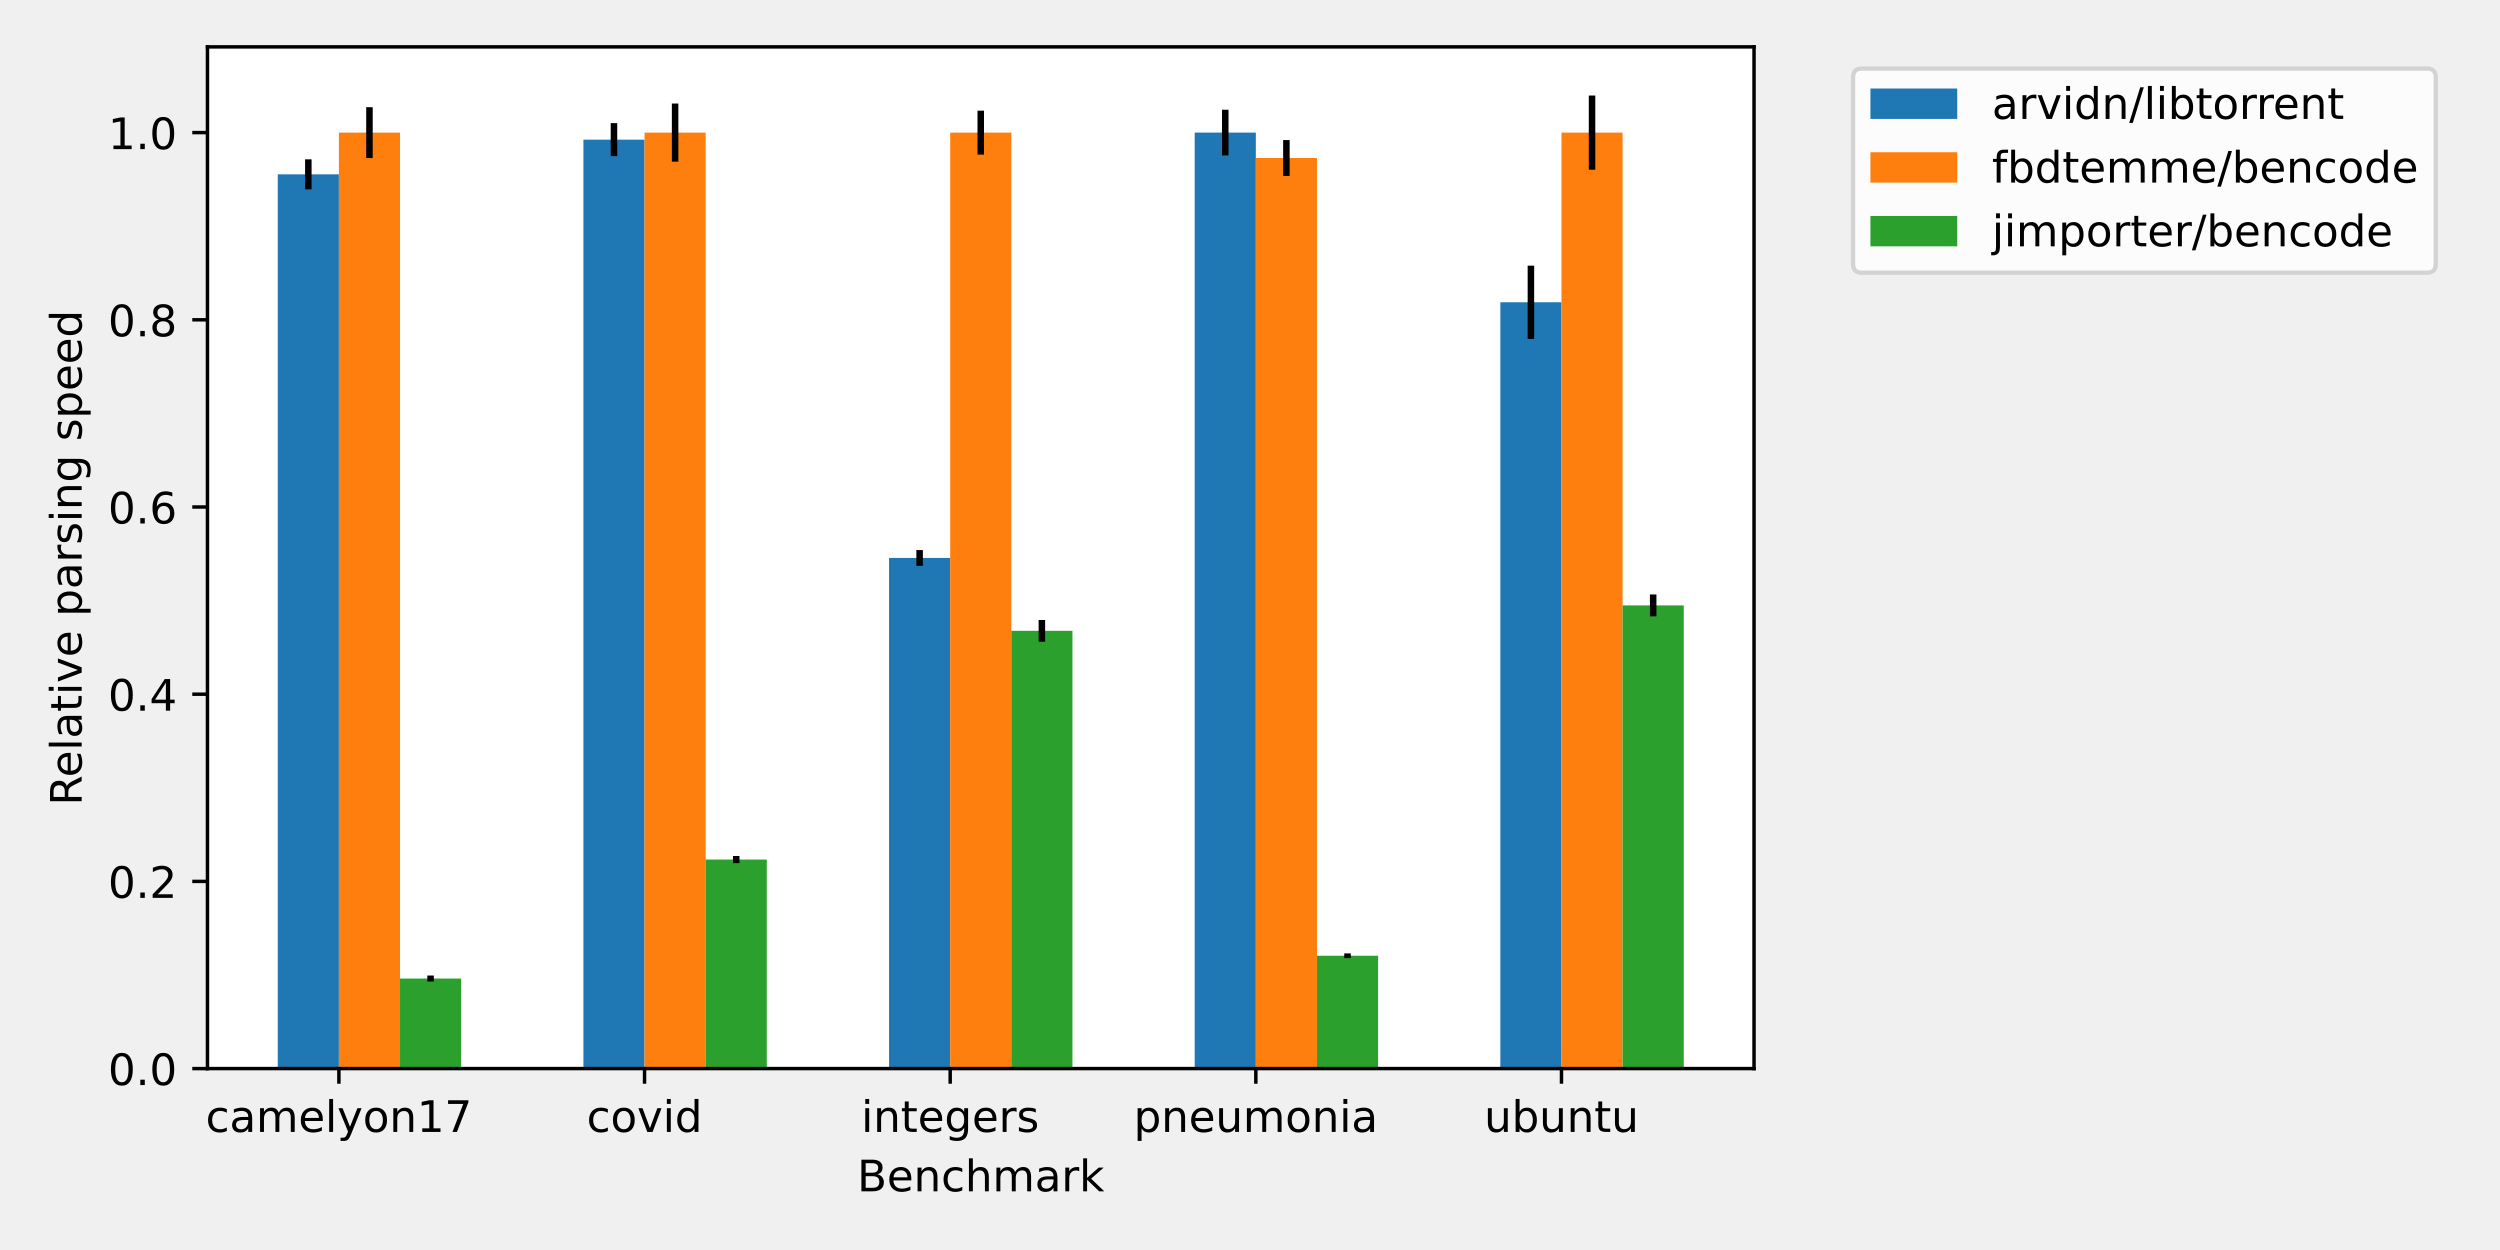
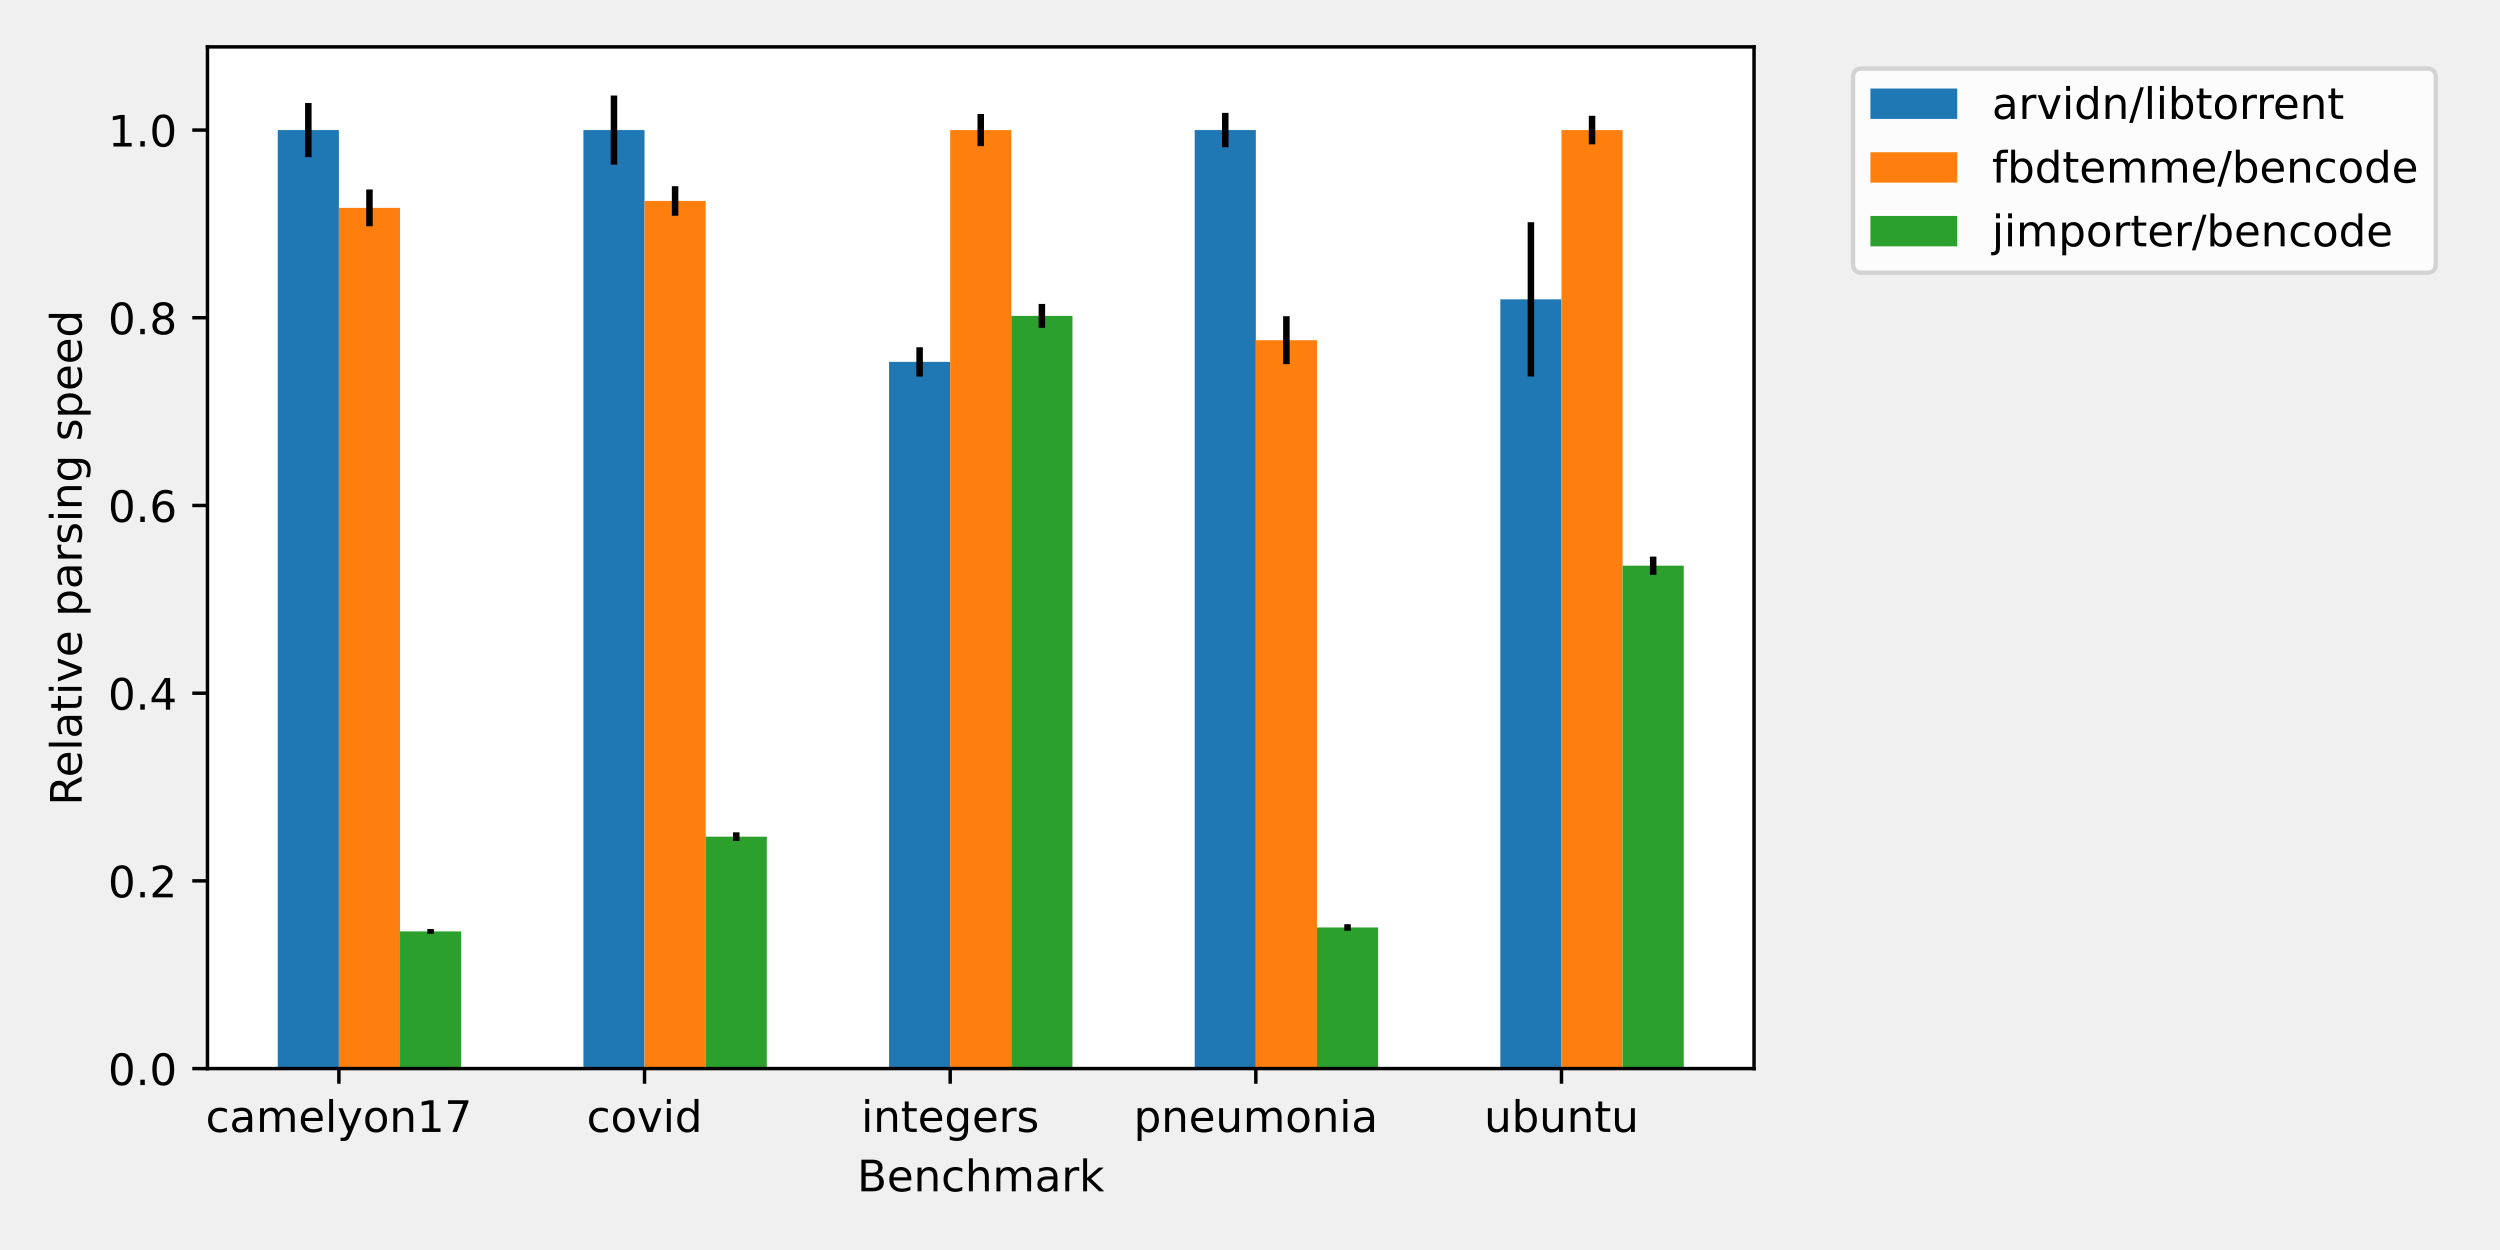
<svg xmlns="http://www.w3.org/2000/svg" xmlns:xlink="http://www.w3.org/1999/xlink" height="288pt" version="1.1" viewBox="0 0 576 288" width="576pt">
  <defs>
    <style type="text/css">*{stroke-linecap:butt;stroke-linejoin:round;}</style>
  </defs>
  <g id="figure_1">
    <g id="patch_1">
      <path d="M 0 288  L 576 288  L 576 0  L 0 0  z " style="fill:none;" />
    </g>
    <g id="axes_1">
      <g id="patch_2">
        <path d="M 47.8 246.2  L 404.13 246.2  L 404.13 10.8  L 47.8 10.8  z " style="fill:#ffffff;" />
      </g>
      <g id="patch_3">
-         <path clip-path="url(#p142d1b5be8)" d="M 63.997 246.2  L 78.081 246.2  L 78.081 40.163  L 63.997 40.163  z " style="fill:#1f77b4;" />
+         <path clip-path="url(#pe744424e94)" d="M 63.997 246.2  L 78.081 246.2  L 78.081 29.966  L 63.997 29.966  z " style="fill:#1f77b4;" />
      </g>
      <g id="patch_4">
-         <path clip-path="url(#p142d1b5be8)" d="M 134.418 246.2  L 148.502 246.2  L 148.502 32.172  L 134.418 32.172  z " style="fill:#1f77b4;" />
+         <path clip-path="url(#pe744424e94)" d="M 134.418 246.2  L 148.502 246.2  L 148.502 29.966  L 134.418 29.966  z " style="fill:#1f77b4;" />
      </g>
      <g id="patch_5">
-         <path clip-path="url(#p142d1b5be8)" d="M 204.839 246.2  L 218.923 246.2  L 218.923 128.552  L 204.839 128.552  z " style="fill:#1f77b4;" />
+         <path clip-path="url(#pe744424e94)" d="M 204.839 246.2  L 218.923 246.2  L 218.923 83.381  L 204.839 83.381  z " style="fill:#1f77b4;" />
      </g>
      <g id="patch_6">
-         <path clip-path="url(#p142d1b5be8)" d="M 275.26 246.2  L 289.344 246.2  L 289.344 30.557  L 275.26 30.557  z " style="fill:#1f77b4;" />
+         <path clip-path="url(#pe744424e94)" d="M 275.26 246.2  L 289.344 246.2  L 289.344 29.966  L 275.26 29.966  z " style="fill:#1f77b4;" />
      </g>
      <g id="patch_7">
-         <path clip-path="url(#p142d1b5be8)" d="M 345.681 246.2  L 359.765 246.2  L 359.765 69.648  L 345.681 69.648  z " style="fill:#1f77b4;" />
+         <path clip-path="url(#pe744424e94)" d="M 345.681 246.2  L 359.765 246.2  L 359.765 68.963  L 345.681 68.963  z " style="fill:#1f77b4;" />
      </g>
      <g id="patch_8">
-         <path clip-path="url(#p142d1b5be8)" d="M 78.081 246.2  L 92.165 246.2  L 92.165 30.557  L 78.081 30.557  z " style="fill:#ff7f0e;" />
+         <path clip-path="url(#pe744424e94)" d="M 78.081 246.2  L 92.165 246.2  L 92.165 47.893  L 78.081 47.893  z " style="fill:#ff7f0e;" />
      </g>
      <g id="patch_9">
-         <path clip-path="url(#p142d1b5be8)" d="M 148.502 246.2  L 162.586 246.2  L 162.586 30.557  L 148.502 30.557  z " style="fill:#ff7f0e;" />
+         <path clip-path="url(#pe744424e94)" d="M 148.502 246.2  L 162.586 246.2  L 162.586 46.299  L 148.502 46.299  z " style="fill:#ff7f0e;" />
      </g>
      <g id="patch_10">
-         <path clip-path="url(#p142d1b5be8)" d="M 218.923 246.2  L 233.007 246.2  L 233.007 30.557  L 218.923 30.557  z " style="fill:#ff7f0e;" />
+         <path clip-path="url(#pe744424e94)" d="M 218.923 246.2  L 233.007 246.2  L 233.007 29.966  L 218.923 29.966  z " style="fill:#ff7f0e;" />
      </g>
      <g id="patch_11">
-         <path clip-path="url(#p142d1b5be8)" d="M 289.344 246.2  L 303.428 246.2  L 303.428 36.403  L 289.344 36.403  z " style="fill:#ff7f0e;" />
+         <path clip-path="url(#pe744424e94)" d="M 289.344 246.2  L 303.428 246.2  L 303.428 78.377  L 289.344 78.377  z " style="fill:#ff7f0e;" />
      </g>
      <g id="patch_12">
-         <path clip-path="url(#p142d1b5be8)" d="M 359.765 246.2  L 373.849 246.2  L 373.849 30.557  L 359.765 30.557  z " style="fill:#ff7f0e;" />
+         <path clip-path="url(#pe744424e94)" d="M 359.765 246.2  L 373.849 246.2  L 373.849 29.966  L 359.765 29.966  z " style="fill:#ff7f0e;" />
      </g>
      <g id="patch_13">
-         <path clip-path="url(#p142d1b5be8)" d="M 92.165 246.2  L 106.249 246.2  L 106.249 225.45  L 92.165 225.45  z " style="fill:#2ca02c;" />
+         <path clip-path="url(#pe744424e94)" d="M 92.165 246.2  L 106.249 246.2  L 106.249 214.597  L 92.165 214.597  z " style="fill:#2ca02c;" />
      </g>
      <g id="patch_14">
-         <path clip-path="url(#p142d1b5be8)" d="M 162.586 246.2  L 176.67 246.2  L 176.67 198.04  L 162.586 198.04  z " style="fill:#2ca02c;" />
+         <path clip-path="url(#pe744424e94)" d="M 162.586 246.2  L 176.67 246.2  L 176.67 192.763  L 162.586 192.763  z " style="fill:#2ca02c;" />
      </g>
      <g id="patch_15">
-         <path clip-path="url(#p142d1b5be8)" d="M 233.007 246.2  L 247.091 246.2  L 247.091 145.344  L 233.007 145.344  z " style="fill:#2ca02c;" />
+         <path clip-path="url(#pe744424e94)" d="M 233.007 246.2  L 247.091 246.2  L 247.091 72.773  L 233.007 72.773  z " style="fill:#2ca02c;" />
      </g>
      <g id="patch_16">
-         <path clip-path="url(#p142d1b5be8)" d="M 303.428 246.2  L 317.512 246.2  L 317.512 220.207  L 303.428 220.207  z " style="fill:#2ca02c;" />
+         <path clip-path="url(#pe744424e94)" d="M 303.428 246.2  L 317.512 246.2  L 317.512 213.693  L 303.428 213.693  z " style="fill:#2ca02c;" />
      </g>
      <g id="patch_17">
-         <path clip-path="url(#p142d1b5be8)" d="M 373.849 246.2  L 387.933 246.2  L 387.933 139.49  L 373.849 139.49  z " style="fill:#2ca02c;" />
+         <path clip-path="url(#pe744424e94)" d="M 373.849 246.2  L 387.933 246.2  L 387.933 130.336  L 373.849 130.336  z " style="fill:#2ca02c;" />
      </g>
      <g id="matplotlib.axis_1">
        <g id="xtick_1">
          <g id="line2d_1">
            <defs>
-               <path d="M 0 0  L 0 3.5  " id="mb23572df5b" style="stroke:#000000;stroke-width:0.8;" />
-             </defs>
-             <g>
-               <use style="stroke:#000000;stroke-width:0.8;" x="78.081" xlink:href="#mb23572df5b" y="246.2" />
+               <path d="M 0 0  L 0 3.5  " id="m751bf8e33b" style="stroke:#000000;stroke-width:0.8;" />
+             </defs>
+             <g>
+               <use style="stroke:#000000;stroke-width:0.8;" x="78.081" xlink:href="#m751bf8e33b" y="246.2" />
            </g>
          </g>
          <g id="text_1">
            <g transform="translate(47.38179 260.7984)scale(0.1 -0.1)">
              <defs>
                <path d="M 48.781 52.594  L 48.781 44.188  Q 44.969 46.297 41.141 47.344  Q 37.312 48.391 33.406 48.391  Q 24.656 48.391 19.812 42.844  Q 14.984 37.312 14.984 27.297  Q 14.984 17.281 19.812 11.734  Q 24.656 6.203 33.406 6.203  Q 37.312 6.203 41.141 7.25  Q 44.969 8.297 48.781 10.406  L 48.781 2.094  Q 45.016 0.344 40.984 -0.531  Q 36.969 -1.422 32.422 -1.422  Q 20.062 -1.422 12.781 6.344  Q 5.516 14.109 5.516 27.297  Q 5.516 40.672 12.859 48.328  Q 20.219 56 33.016 56  Q 37.156 56 41.109 55.141  Q 45.062 54.297 48.781 52.594  z " id="DejaVuSans-99" />
                <path d="M 34.281 27.484  Q 23.391 27.484 19.188 25  Q 14.984 22.516 14.984 16.5  Q 14.984 11.719 18.141 8.906  Q 21.297 6.109 26.703 6.109  Q 34.188 6.109 38.703 11.406  Q 43.219 16.703 43.219 25.484  L 43.219 27.484  z M 52.203 31.203  L 52.203 0  L 43.219 0  L 43.219 8.297  Q 40.141 3.328 35.547 0.953  Q 30.953 -1.422 24.312 -1.422  Q 15.922 -1.422 10.953 3.297  Q 6 8.016 6 15.922  Q 6 25.141 12.172 29.828  Q 18.359 34.516 30.609 34.516  L 43.219 34.516  L 43.219 35.406  Q 43.219 41.609 39.141 45  Q 35.062 48.391 27.688 48.391  Q 23 48.391 18.547 47.266  Q 14.109 46.141 10.016 43.891  L 10.016 52.203  Q 14.938 54.109 19.578 55.047  Q 24.219 56 28.609 56  Q 40.484 56 46.344 49.844  Q 52.203 43.703 52.203 31.203  z " id="DejaVuSans-97" />
                <path d="M 52 44.188  Q 55.375 50.25 60.062 53.125  Q 64.75 56 71.094 56  Q 79.641 56 84.281 50.016  Q 88.922 44.047 88.922 33.016  L 88.922 0  L 79.891 0  L 79.891 32.719  Q 79.891 40.578 77.094 44.375  Q 74.312 48.188 68.609 48.188  Q 61.625 48.188 57.562 43.547  Q 53.516 38.922 53.516 30.906  L 53.516 0  L 44.484 0  L 44.484 32.719  Q 44.484 40.625 41.703 44.406  Q 38.922 48.188 33.109 48.188  Q 26.219 48.188 22.156 43.531  Q 18.109 38.875 18.109 30.906  L 18.109 0  L 9.078 0  L 9.078 54.688  L 18.109 54.688  L 18.109 46.188  Q 21.188 51.219 25.484 53.609  Q 29.781 56 35.688 56  Q 41.656 56 45.828 52.969  Q 50 49.953 52 44.188  z " id="DejaVuSans-109" />
                <path d="M 56.203 29.594  L 56.203 25.203  L 14.891 25.203  Q 15.484 15.922 20.484 11.062  Q 25.484 6.203 34.422 6.203  Q 39.594 6.203 44.453 7.469  Q 49.312 8.734 54.109 11.281  L 54.109 2.781  Q 49.266 0.734 44.188 -0.344  Q 39.109 -1.422 33.891 -1.422  Q 20.797 -1.422 13.156 6.188  Q 5.516 13.812 5.516 26.812  Q 5.516 40.234 12.766 48.109  Q 20.016 56 32.328 56  Q 43.359 56 49.781 48.891  Q 56.203 41.797 56.203 29.594  z M 47.219 32.234  Q 47.125 39.594 43.094 43.984  Q 39.062 48.391 32.422 48.391  Q 24.906 48.391 20.391 44.141  Q 15.875 39.891 15.188 32.172  z " id="DejaVuSans-101" />
                <path d="M 9.422 75.984  L 18.406 75.984  L 18.406 0  L 9.422 0  z " id="DejaVuSans-108" />
                <path d="M 32.172 -5.078  Q 28.375 -14.844 24.75 -17.812  Q 21.141 -20.797 15.094 -20.797  L 7.906 -20.797  L 7.906 -13.281  L 13.188 -13.281  Q 16.891 -13.281 18.938 -11.516  Q 21 -9.766 23.484 -3.219  L 25.094 0.875  L 2.984 54.688  L 12.5 54.688  L 29.594 11.922  L 46.688 54.688  L 56.203 54.688  z " id="DejaVuSans-121" />
                <path d="M 30.609 48.391  Q 23.391 48.391 19.188 42.75  Q 14.984 37.109 14.984 27.297  Q 14.984 17.484 19.156 11.844  Q 23.344 6.203 30.609 6.203  Q 37.797 6.203 41.984 11.859  Q 46.188 17.531 46.188 27.297  Q 46.188 37.016 41.984 42.703  Q 37.797 48.391 30.609 48.391  z M 30.609 56  Q 42.328 56 49.016 48.375  Q 55.719 40.766 55.719 27.297  Q 55.719 13.875 49.016 6.219  Q 42.328 -1.422 30.609 -1.422  Q 18.844 -1.422 12.172 6.219  Q 5.516 13.875 5.516 27.297  Q 5.516 40.766 12.172 48.375  Q 18.844 56 30.609 56  z " id="DejaVuSans-111" />
                <path d="M 54.891 33.016  L 54.891 0  L 45.906 0  L 45.906 32.719  Q 45.906 40.484 42.875 44.328  Q 39.844 48.188 33.797 48.188  Q 26.516 48.188 22.312 43.547  Q 18.109 38.922 18.109 30.906  L 18.109 0  L 9.078 0  L 9.078 54.688  L 18.109 54.688  L 18.109 46.188  Q 21.344 51.125 25.703 53.562  Q 30.078 56 35.797 56  Q 45.219 56 50.047 50.172  Q 54.891 44.344 54.891 33.016  z " id="DejaVuSans-110" />
                <path d="M 12.406 8.297  L 28.516 8.297  L 28.516 63.922  L 10.984 60.406  L 10.984 69.391  L 28.422 72.906  L 38.281 72.906  L 38.281 8.297  L 54.391 8.297  L 54.391 0  L 12.406 0  z " id="DejaVuSans-49" />
                <path d="M 8.203 72.906  L 55.078 72.906  L 55.078 68.703  L 28.609 0  L 18.312 0  L 43.219 64.594  L 8.203 64.594  z " id="DejaVuSans-55" />
              </defs>
              <use xlink:href="#DejaVuSans-99" />
              <use x="54.98" xlink:href="#DejaVuSans-97" />
              <use x="116.26" xlink:href="#DejaVuSans-109" />
              <use x="213.672" xlink:href="#DejaVuSans-101" />
              <use x="275.195" xlink:href="#DejaVuSans-108" />
              <use x="302.979" xlink:href="#DejaVuSans-121" />
              <use x="362.158" xlink:href="#DejaVuSans-111" />
              <use x="423.34" xlink:href="#DejaVuSans-110" />
              <use x="486.719" xlink:href="#DejaVuSans-49" />
              <use x="550.342" xlink:href="#DejaVuSans-55" />
            </g>
          </g>
        </g>
        <g id="xtick_2">
          <g id="line2d_2">
            <g>
-               <use style="stroke:#000000;stroke-width:0.8;" x="148.502" xlink:href="#mb23572df5b" y="246.2" />
+               <use style="stroke:#000000;stroke-width:0.8;" x="148.502" xlink:href="#m751bf8e33b" y="246.2" />
            </g>
          </g>
          <g id="text_2">
            <g transform="translate(135.1707 260.7984)scale(0.1 -0.1)">
              <defs>
                <path d="M 2.984 54.688  L 12.5 54.688  L 29.594 8.797  L 46.688 54.688  L 56.203 54.688  L 35.688 0  L 23.484 0  z " id="DejaVuSans-118" />
                <path d="M 9.422 54.688  L 18.406 54.688  L 18.406 0  L 9.422 0  z M 9.422 75.984  L 18.406 75.984  L 18.406 64.594  L 9.422 64.594  z " id="DejaVuSans-105" />
                <path d="M 45.406 46.391  L 45.406 75.984  L 54.391 75.984  L 54.391 0  L 45.406 0  L 45.406 8.203  Q 42.578 3.328 38.25 0.953  Q 33.938 -1.422 27.875 -1.422  Q 17.969 -1.422 11.734 6.484  Q 5.516 14.406 5.516 27.297  Q 5.516 40.188 11.734 48.094  Q 17.969 56 27.875 56  Q 33.938 56 38.25 53.625  Q 42.578 51.266 45.406 46.391  z M 14.797 27.297  Q 14.797 17.391 18.875 11.75  Q 22.953 6.109 30.078 6.109  Q 37.203 6.109 41.297 11.75  Q 45.406 17.391 45.406 27.297  Q 45.406 37.203 41.297 42.844  Q 37.203 48.484 30.078 48.484  Q 22.953 48.484 18.875 42.844  Q 14.797 37.203 14.797 27.297  z " id="DejaVuSans-100" />
              </defs>
              <use xlink:href="#DejaVuSans-99" />
              <use x="54.98" xlink:href="#DejaVuSans-111" />
              <use x="116.162" xlink:href="#DejaVuSans-118" />
              <use x="175.342" xlink:href="#DejaVuSans-105" />
              <use x="203.125" xlink:href="#DejaVuSans-100" />
            </g>
          </g>
        </g>
        <g id="xtick_3">
          <g id="line2d_3">
            <g>
-               <use style="stroke:#000000;stroke-width:0.8;" x="218.923" xlink:href="#mb23572df5b" y="246.2" />
+               <use style="stroke:#000000;stroke-width:0.8;" x="218.923" xlink:href="#m751bf8e33b" y="246.2" />
            </g>
          </g>
          <g id="text_3">
            <g transform="translate(198.4174 260.7984)scale(0.1 -0.1)">
              <defs>
                <path d="M 18.312 70.219  L 18.312 54.688  L 36.812 54.688  L 36.812 47.703  L 18.312 47.703  L 18.312 18.016  Q 18.312 11.328 20.141 9.422  Q 21.969 7.516 27.594 7.516  L 36.812 7.516  L 36.812 0  L 27.594 0  Q 17.188 0 13.234 3.875  Q 9.281 7.766 9.281 18.016  L 9.281 47.703  L 2.688 47.703  L 2.688 54.688  L 9.281 54.688  L 9.281 70.219  z " id="DejaVuSans-116" />
                <path d="M 45.406 27.984  Q 45.406 37.75 41.375 43.109  Q 37.359 48.484 30.078 48.484  Q 22.859 48.484 18.828 43.109  Q 14.797 37.75 14.797 27.984  Q 14.797 18.266 18.828 12.891  Q 22.859 7.516 30.078 7.516  Q 37.359 7.516 41.375 12.891  Q 45.406 18.266 45.406 27.984  z M 54.391 6.781  Q 54.391 -7.172 48.188 -13.984  Q 42 -20.797 29.203 -20.797  Q 24.469 -20.797 20.266 -20.094  Q 16.062 -19.391 12.109 -17.922  L 12.109 -9.188  Q 16.062 -11.328 19.922 -12.344  Q 23.781 -13.375 27.781 -13.375  Q 36.625 -13.375 41.016 -8.766  Q 45.406 -4.156 45.406 5.172  L 45.406 9.625  Q 42.625 4.781 38.281 2.391  Q 33.938 0 27.875 0  Q 17.828 0 11.672 7.656  Q 5.516 15.328 5.516 27.984  Q 5.516 40.672 11.672 48.328  Q 17.828 56 27.875 56  Q 33.938 56 38.281 53.609  Q 42.625 51.219 45.406 46.391  L 45.406 54.688  L 54.391 54.688  z " id="DejaVuSans-103" />
                <path d="M 41.109 46.297  Q 39.594 47.172 37.812 47.578  Q 36.031 48 33.891 48  Q 26.266 48 22.188 43.047  Q 18.109 38.094 18.109 28.812  L 18.109 0  L 9.078 0  L 9.078 54.688  L 18.109 54.688  L 18.109 46.188  Q 20.953 51.172 25.484 53.578  Q 30.031 56 36.531 56  Q 37.453 56 38.578 55.875  Q 39.703 55.766 41.062 55.516  z " id="DejaVuSans-114" />
                <path d="M 44.281 53.078  L 44.281 44.578  Q 40.484 46.531 36.375 47.5  Q 32.281 48.484 27.875 48.484  Q 21.188 48.484 17.844 46.438  Q 14.5 44.391 14.5 40.281  Q 14.5 37.156 16.891 35.375  Q 19.281 33.594 26.516 31.984  L 29.594 31.297  Q 39.156 29.25 43.188 25.516  Q 47.219 21.781 47.219 15.094  Q 47.219 7.469 41.188 3.016  Q 35.156 -1.422 24.609 -1.422  Q 20.219 -1.422 15.453 -0.562  Q 10.688 0.297 5.422 2  L 5.422 11.281  Q 10.406 8.688 15.234 7.391  Q 20.062 6.109 24.812 6.109  Q 31.156 6.109 34.562 8.281  Q 37.984 10.453 37.984 14.406  Q 37.984 18.062 35.516 20.016  Q 33.062 21.969 24.703 23.781  L 21.578 24.516  Q 13.234 26.266 9.516 29.906  Q 5.812 33.547 5.812 39.891  Q 5.812 47.609 11.281 51.797  Q 16.75 56 26.812 56  Q 31.781 56 36.172 55.266  Q 40.578 54.547 44.281 53.078  z " id="DejaVuSans-115" />
              </defs>
              <use xlink:href="#DejaVuSans-105" />
              <use x="27.783" xlink:href="#DejaVuSans-110" />
              <use x="91.162" xlink:href="#DejaVuSans-116" />
              <use x="130.371" xlink:href="#DejaVuSans-101" />
              <use x="191.895" xlink:href="#DejaVuSans-103" />
              <use x="255.371" xlink:href="#DejaVuSans-101" />
              <use x="316.895" xlink:href="#DejaVuSans-114" />
              <use x="358.008" xlink:href="#DejaVuSans-115" />
            </g>
          </g>
        </g>
        <g id="xtick_4">
          <g id="line2d_4">
            <g>
-               <use style="stroke:#000000;stroke-width:0.8;" x="289.344" xlink:href="#mb23572df5b" y="246.2" />
+               <use style="stroke:#000000;stroke-width:0.8;" x="289.344" xlink:href="#m751bf8e33b" y="246.2" />
            </g>
          </g>
          <g id="text_4">
            <g transform="translate(261.204 260.7984)scale(0.1 -0.1)">
              <defs>
                <path d="M 18.109 8.203  L 18.109 -20.797  L 9.078 -20.797  L 9.078 54.688  L 18.109 54.688  L 18.109 46.391  Q 20.953 51.266 25.266 53.625  Q 29.594 56 35.594 56  Q 45.562 56 51.781 48.094  Q 58.016 40.188 58.016 27.297  Q 58.016 14.406 51.781 6.484  Q 45.562 -1.422 35.594 -1.422  Q 29.594 -1.422 25.266 0.953  Q 20.953 3.328 18.109 8.203  z M 48.688 27.297  Q 48.688 37.203 44.609 42.844  Q 40.531 48.484 33.406 48.484  Q 26.266 48.484 22.188 42.844  Q 18.109 37.203 18.109 27.297  Q 18.109 17.391 22.188 11.75  Q 26.266 6.109 33.406 6.109  Q 40.531 6.109 44.609 11.75  Q 48.688 17.391 48.688 27.297  z " id="DejaVuSans-112" />
                <path d="M 8.5 21.578  L 8.5 54.688  L 17.484 54.688  L 17.484 21.922  Q 17.484 14.156 20.5 10.266  Q 23.531 6.391 29.594 6.391  Q 36.859 6.391 41.078 11.031  Q 45.312 15.672 45.312 23.688  L 45.312 54.688  L 54.297 54.688  L 54.297 0  L 45.312 0  L 45.312 8.406  Q 42.047 3.422 37.719 1  Q 33.406 -1.422 27.688 -1.422  Q 18.266 -1.422 13.375 4.438  Q 8.5 10.297 8.5 21.578  z M 31.109 56  z " id="DejaVuSans-117" />
              </defs>
              <use xlink:href="#DejaVuSans-112" />
              <use x="63.477" xlink:href="#DejaVuSans-110" />
              <use x="126.855" xlink:href="#DejaVuSans-101" />
              <use x="188.379" xlink:href="#DejaVuSans-117" />
              <use x="251.758" xlink:href="#DejaVuSans-109" />
              <use x="349.17" xlink:href="#DejaVuSans-111" />
              <use x="410.352" xlink:href="#DejaVuSans-110" />
              <use x="473.73" xlink:href="#DejaVuSans-105" />
              <use x="501.514" xlink:href="#DejaVuSans-97" />
            </g>
          </g>
        </g>
        <g id="xtick_5">
          <g id="line2d_5">
            <g>
-               <use style="stroke:#000000;stroke-width:0.8;" x="359.765" xlink:href="#mb23572df5b" y="246.2" />
+               <use style="stroke:#000000;stroke-width:0.8;" x="359.765" xlink:href="#m751bf8e33b" y="246.2" />
            </g>
          </g>
          <g id="text_5">
            <g transform="translate(341.9554 260.7984)scale(0.1 -0.1)">
              <defs>
                <path d="M 48.688 27.297  Q 48.688 37.203 44.609 42.844  Q 40.531 48.484 33.406 48.484  Q 26.266 48.484 22.188 42.844  Q 18.109 37.203 18.109 27.297  Q 18.109 17.391 22.188 11.75  Q 26.266 6.109 33.406 6.109  Q 40.531 6.109 44.609 11.75  Q 48.688 17.391 48.688 27.297  z M 18.109 46.391  Q 20.953 51.266 25.266 53.625  Q 29.594 56 35.594 56  Q 45.562 56 51.781 48.094  Q 58.016 40.188 58.016 27.297  Q 58.016 14.406 51.781 6.484  Q 45.562 -1.422 35.594 -1.422  Q 29.594 -1.422 25.266 0.953  Q 20.953 3.328 18.109 8.203  L 18.109 0  L 9.078 0  L 9.078 75.984  L 18.109 75.984  z " id="DejaVuSans-98" />
              </defs>
              <use xlink:href="#DejaVuSans-117" />
              <use x="63.379" xlink:href="#DejaVuSans-98" />
              <use x="126.855" xlink:href="#DejaVuSans-117" />
              <use x="190.234" xlink:href="#DejaVuSans-110" />
              <use x="253.613" xlink:href="#DejaVuSans-116" />
              <use x="292.822" xlink:href="#DejaVuSans-117" />
            </g>
          </g>
        </g>
        <g id="text_6">
          <g transform="translate(197.4861 274.4766)scale(0.1 -0.1)">
            <defs>
              <path d="M 19.672 34.812  L 19.672 8.109  L 35.5 8.109  Q 43.453 8.109 47.281 11.406  Q 51.125 14.703 51.125 21.484  Q 51.125 28.328 47.281 31.562  Q 43.453 34.812 35.5 34.812  z M 19.672 64.797  L 19.672 42.828  L 34.281 42.828  Q 41.5 42.828 45.031 45.531  Q 48.578 48.25 48.578 53.812  Q 48.578 59.328 45.031 62.062  Q 41.5 64.797 34.281 64.797  z M 9.812 72.906  L 35.016 72.906  Q 46.297 72.906 52.391 68.219  Q 58.5 63.531 58.5 54.891  Q 58.5 48.188 55.375 44.234  Q 52.25 40.281 46.188 39.312  Q 53.469 37.75 57.5 32.781  Q 61.531 27.828 61.531 20.406  Q 61.531 10.641 54.891 5.312  Q 48.25 0 35.984 0  L 9.812 0  z " id="DejaVuSans-66" />
              <path d="M 54.891 33.016  L 54.891 0  L 45.906 0  L 45.906 32.719  Q 45.906 40.484 42.875 44.328  Q 39.844 48.188 33.797 48.188  Q 26.516 48.188 22.312 43.547  Q 18.109 38.922 18.109 30.906  L 18.109 0  L 9.078 0  L 9.078 75.984  L 18.109 75.984  L 18.109 46.188  Q 21.344 51.125 25.703 53.562  Q 30.078 56 35.797 56  Q 45.219 56 50.047 50.172  Q 54.891 44.344 54.891 33.016  z " id="DejaVuSans-104" />
              <path d="M 9.078 75.984  L 18.109 75.984  L 18.109 31.109  L 44.922 54.688  L 56.391 54.688  L 27.391 29.109  L 57.625 0  L 45.906 0  L 18.109 26.703  L 18.109 0  L 9.078 0  z " id="DejaVuSans-107" />
            </defs>
            <use xlink:href="#DejaVuSans-66" />
            <use x="68.604" xlink:href="#DejaVuSans-101" />
            <use x="130.127" xlink:href="#DejaVuSans-110" />
            <use x="193.506" xlink:href="#DejaVuSans-99" />
            <use x="248.486" xlink:href="#DejaVuSans-104" />
            <use x="311.865" xlink:href="#DejaVuSans-109" />
            <use x="409.277" xlink:href="#DejaVuSans-97" />
            <use x="470.557" xlink:href="#DejaVuSans-114" />
            <use x="511.67" xlink:href="#DejaVuSans-107" />
          </g>
        </g>
      </g>
      <g id="matplotlib.axis_2">
        <g id="ytick_1">
          <g id="line2d_6">
            <defs>
-               <path d="M 0 0  L -3.5 0  " id="m92d04896c8" style="stroke:#000000;stroke-width:0.8;" />
-             </defs>
-             <g>
-               <use style="stroke:#000000;stroke-width:0.8;" x="47.8" xlink:href="#m92d04896c8" y="246.2" />
+               <path d="M 0 0  L -3.5 0  " id="m0581d20028" style="stroke:#000000;stroke-width:0.8;" />
+             </defs>
+             <g>
+               <use style="stroke:#000000;stroke-width:0.8;" x="47.8" xlink:href="#m0581d20028" y="246.2" />
            </g>
          </g>
          <g id="text_7">
            <g transform="translate(24.89688 249.9992)scale(0.1 -0.1)">
              <defs>
                <path d="M 31.781 66.406  Q 24.172 66.406 20.328 58.906  Q 16.5 51.422 16.5 36.375  Q 16.5 21.391 20.328 13.891  Q 24.172 6.391 31.781 6.391  Q 39.453 6.391 43.281 13.891  Q 47.125 21.391 47.125 36.375  Q 47.125 51.422 43.281 58.906  Q 39.453 66.406 31.781 66.406  z M 31.781 74.219  Q 44.047 74.219 50.516 64.516  Q 56.984 54.828 56.984 36.375  Q 56.984 17.969 50.516 8.266  Q 44.047 -1.422 31.781 -1.422  Q 19.531 -1.422 13.062 8.266  Q 6.594 17.969 6.594 36.375  Q 6.594 54.828 13.062 64.516  Q 19.531 74.219 31.781 74.219  z " id="DejaVuSans-48" />
                <path d="M 10.688 12.406  L 21 12.406  L 21 0  L 10.688 0  z " id="DejaVuSans-46" />
              </defs>
              <use xlink:href="#DejaVuSans-48" />
              <use x="63.623" xlink:href="#DejaVuSans-46" />
              <use x="95.41" xlink:href="#DejaVuSans-48" />
            </g>
          </g>
        </g>
        <g id="ytick_2">
          <g id="line2d_7">
            <g>
-               <use style="stroke:#000000;stroke-width:0.8;" x="47.8" xlink:href="#m92d04896c8" y="203.071" />
+               <use style="stroke:#000000;stroke-width:0.8;" x="47.8" xlink:href="#m0581d20028" y="202.953" />
            </g>
          </g>
          <g id="text_8">
-             <g transform="translate(24.89688 206.8707)scale(0.1 -0.1)">
+             <g transform="translate(24.89688 206.7523)scale(0.1 -0.1)">
              <defs>
                <path d="M 19.188 8.297  L 53.609 8.297  L 53.609 0  L 7.328 0  L 7.328 8.297  Q 12.938 14.109 22.625 23.891  Q 32.328 33.688 34.812 36.531  Q 39.547 41.844 41.422 45.531  Q 43.312 49.219 43.312 52.781  Q 43.312 58.594 39.234 62.25  Q 35.156 65.922 28.609 65.922  Q 23.969 65.922 18.812 64.312  Q 13.672 62.703 7.812 59.422  L 7.812 69.391  Q 13.766 71.781 18.938 73  Q 24.125 74.219 28.422 74.219  Q 39.75 74.219 46.484 68.547  Q 53.219 62.891 53.219 53.422  Q 53.219 48.922 51.531 44.891  Q 49.859 40.875 45.406 35.406  Q 44.188 33.984 37.641 27.219  Q 31.109 20.453 19.188 8.297  z " id="DejaVuSans-50" />
              </defs>
              <use xlink:href="#DejaVuSans-48" />
              <use x="63.623" xlink:href="#DejaVuSans-46" />
              <use x="95.41" xlink:href="#DejaVuSans-50" />
            </g>
          </g>
        </g>
        <g id="ytick_3">
          <g id="line2d_8">
            <g>
-               <use style="stroke:#000000;stroke-width:0.8;" x="47.8" xlink:href="#m92d04896c8" y="159.943" />
+               <use style="stroke:#000000;stroke-width:0.8;" x="47.8" xlink:href="#m0581d20028" y="159.706" />
            </g>
          </g>
          <g id="text_9">
-             <g transform="translate(24.89688 163.7421)scale(0.1 -0.1)">
+             <g transform="translate(24.89688 163.5055)scale(0.1 -0.1)">
              <defs>
                <path d="M 37.797 64.312  L 12.891 25.391  L 37.797 25.391  z M 35.203 72.906  L 47.609 72.906  L 47.609 25.391  L 58.016 25.391  L 58.016 17.188  L 47.609 17.188  L 47.609 0  L 37.797 0  L 37.797 17.188  L 4.891 17.188  L 4.891 26.703  z " id="DejaVuSans-52" />
              </defs>
              <use xlink:href="#DejaVuSans-48" />
              <use x="63.623" xlink:href="#DejaVuSans-46" />
              <use x="95.41" xlink:href="#DejaVuSans-52" />
            </g>
          </g>
        </g>
        <g id="ytick_4">
          <g id="line2d_9">
            <g>
-               <use style="stroke:#000000;stroke-width:0.8;" x="47.8" xlink:href="#m92d04896c8" y="116.814" />
+               <use style="stroke:#000000;stroke-width:0.8;" x="47.8" xlink:href="#m0581d20028" y="116.459" />
            </g>
          </g>
          <g id="text_10">
-             <g transform="translate(24.89688 120.6136)scale(0.1 -0.1)">
+             <g transform="translate(24.89688 120.2586)scale(0.1 -0.1)">
              <defs>
                <path d="M 33.016 40.375  Q 26.375 40.375 22.484 35.828  Q 18.609 31.297 18.609 23.391  Q 18.609 15.531 22.484 10.953  Q 26.375 6.391 33.016 6.391  Q 39.656 6.391 43.531 10.953  Q 47.406 15.531 47.406 23.391  Q 47.406 31.297 43.531 35.828  Q 39.656 40.375 33.016 40.375  z M 52.594 71.297  L 52.594 62.312  Q 48.875 64.062 45.094 64.984  Q 41.312 65.922 37.594 65.922  Q 27.828 65.922 22.672 59.328  Q 17.531 52.734 16.797 39.406  Q 19.672 43.656 24.016 45.922  Q 28.375 48.188 33.594 48.188  Q 44.578 48.188 50.953 41.516  Q 57.328 34.859 57.328 23.391  Q 57.328 12.156 50.688 5.359  Q 44.047 -1.422 33.016 -1.422  Q 20.359 -1.422 13.672 8.266  Q 6.984 17.969 6.984 36.375  Q 6.984 53.656 15.188 63.938  Q 23.391 74.219 37.203 74.219  Q 40.922 74.219 44.703 73.484  Q 48.484 72.75 52.594 71.297  z " id="DejaVuSans-54" />
              </defs>
              <use xlink:href="#DejaVuSans-48" />
              <use x="63.623" xlink:href="#DejaVuSans-46" />
              <use x="95.41" xlink:href="#DejaVuSans-54" />
            </g>
          </g>
        </g>
        <g id="ytick_5">
          <g id="line2d_10">
            <g>
-               <use style="stroke:#000000;stroke-width:0.8;" x="47.8" xlink:href="#m92d04896c8" y="73.686" />
+               <use style="stroke:#000000;stroke-width:0.8;" x="47.8" xlink:href="#m0581d20028" y="73.212" />
            </g>
          </g>
          <g id="text_11">
-             <g transform="translate(24.89688 77.48508)scale(0.1 -0.1)">
+             <g transform="translate(24.89688 77.01169)scale(0.1 -0.1)">
              <defs>
                <path d="M 31.781 34.625  Q 24.75 34.625 20.719 30.859  Q 16.703 27.094 16.703 20.516  Q 16.703 13.922 20.719 10.156  Q 24.75 6.391 31.781 6.391  Q 38.812 6.391 42.859 10.172  Q 46.922 13.969 46.922 20.516  Q 46.922 27.094 42.891 30.859  Q 38.875 34.625 31.781 34.625  z M 21.922 38.812  Q 15.578 40.375 12.031 44.719  Q 8.5 49.078 8.5 55.328  Q 8.5 64.062 14.719 69.141  Q 20.953 74.219 31.781 74.219  Q 42.672 74.219 48.875 69.141  Q 55.078 64.062 55.078 55.328  Q 55.078 49.078 51.531 44.719  Q 48 40.375 41.703 38.812  Q 48.828 37.156 52.797 32.312  Q 56.781 27.484 56.781 20.516  Q 56.781 9.906 50.312 4.234  Q 43.844 -1.422 31.781 -1.422  Q 19.734 -1.422 13.25 4.234  Q 6.781 9.906 6.781 20.516  Q 6.781 27.484 10.781 32.312  Q 14.797 37.156 21.922 38.812  z M 18.312 54.391  Q 18.312 48.734 21.844 45.562  Q 25.391 42.391 31.781 42.391  Q 38.141 42.391 41.719 45.562  Q 45.312 48.734 45.312 54.391  Q 45.312 60.062 41.719 63.234  Q 38.141 66.406 31.781 66.406  Q 25.391 66.406 21.844 63.234  Q 18.312 60.062 18.312 54.391  z " id="DejaVuSans-56" />
              </defs>
              <use xlink:href="#DejaVuSans-48" />
              <use x="63.623" xlink:href="#DejaVuSans-46" />
              <use x="95.41" xlink:href="#DejaVuSans-56" />
            </g>
          </g>
        </g>
        <g id="ytick_6">
          <g id="line2d_11">
            <g>
-               <use style="stroke:#000000;stroke-width:0.8;" x="47.8" xlink:href="#m92d04896c8" y="30.557" />
+               <use style="stroke:#000000;stroke-width:0.8;" x="47.8" xlink:href="#m0581d20028" y="29.966" />
            </g>
          </g>
          <g id="text_12">
-             <g transform="translate(24.89688 34.35654)scale(0.1 -0.1)">
+             <g transform="translate(24.89688 33.76481)scale(0.1 -0.1)">
              <use xlink:href="#DejaVuSans-49" />
              <use x="63.623" xlink:href="#DejaVuSans-46" />
              <use x="95.41" xlink:href="#DejaVuSans-48" />
            </g>
          </g>
        </g>
        <g id="text_13">
          <g transform="translate(18.81719 185.5789)rotate(-90)scale(0.1 -0.1)">
            <defs>
              <path d="M 44.391 34.188  Q 47.562 33.109 50.562 29.594  Q 53.562 26.078 56.594 19.922  L 66.609 0  L 56 0  L 46.688 18.703  Q 43.062 26.031 39.672 28.422  Q 36.281 30.812 30.422 30.812  L 19.672 30.812  L 19.672 0  L 9.812 0  L 9.812 72.906  L 32.078 72.906  Q 44.578 72.906 50.734 67.672  Q 56.891 62.453 56.891 51.906  Q 56.891 45.016 53.688 40.469  Q 50.484 35.938 44.391 34.188  z M 19.672 64.797  L 19.672 38.922  L 32.078 38.922  Q 39.203 38.922 42.844 42.219  Q 46.484 45.516 46.484 51.906  Q 46.484 58.297 42.844 61.547  Q 39.203 64.797 32.078 64.797  z " id="DejaVuSans-82" />
              <path id="DejaVuSans-32" />
            </defs>
            <use xlink:href="#DejaVuSans-82" />
            <use x="64.982" xlink:href="#DejaVuSans-101" />
            <use x="126.506" xlink:href="#DejaVuSans-108" />
            <use x="154.289" xlink:href="#DejaVuSans-97" />
            <use x="215.568" xlink:href="#DejaVuSans-116" />
            <use x="254.777" xlink:href="#DejaVuSans-105" />
            <use x="282.561" xlink:href="#DejaVuSans-118" />
            <use x="341.74" xlink:href="#DejaVuSans-101" />
            <use x="403.264" xlink:href="#DejaVuSans-32" />
            <use x="435.051" xlink:href="#DejaVuSans-112" />
            <use x="498.527" xlink:href="#DejaVuSans-97" />
            <use x="559.807" xlink:href="#DejaVuSans-114" />
            <use x="600.92" xlink:href="#DejaVuSans-115" />
            <use x="653.02" xlink:href="#DejaVuSans-105" />
            <use x="680.803" xlink:href="#DejaVuSans-110" />
            <use x="744.182" xlink:href="#DejaVuSans-103" />
            <use x="807.658" xlink:href="#DejaVuSans-32" />
            <use x="839.445" xlink:href="#DejaVuSans-115" />
            <use x="891.545" xlink:href="#DejaVuSans-112" />
            <use x="955.021" xlink:href="#DejaVuSans-101" />
            <use x="1016.545" xlink:href="#DejaVuSans-101" />
            <use x="1078.068" xlink:href="#DejaVuSans-100" />
          </g>
        </g>
      </g>
      <g id="LineCollection_1">
-         <path clip-path="url(#p142d1b5be8)" d="M 71.039 43.618  L 71.039 36.707  " style="fill:none;stroke:#000000;stroke-width:1.5;" />
-         <path clip-path="url(#p142d1b5be8)" d="M 141.46 35.978  L 141.46 28.367  " style="fill:none;stroke:#000000;stroke-width:1.5;" />
-         <path clip-path="url(#p142d1b5be8)" d="M 211.881 130.376  L 211.881 126.728  " style="fill:none;stroke:#000000;stroke-width:1.5;" />
-         <path clip-path="url(#p142d1b5be8)" d="M 282.302 35.825  L 282.302 25.29  " style="fill:none;stroke:#000000;stroke-width:1.5;" />
-         <path clip-path="url(#p142d1b5be8)" d="M 352.723 78.087  L 352.723 61.209  " style="fill:none;stroke:#000000;stroke-width:1.5;" />
+         <path clip-path="url(#pe744424e94)" d="M 71.039 36.2  L 71.039 23.732  " style="fill:none;stroke:#000000;stroke-width:1.5;" />
+         <path clip-path="url(#pe744424e94)" d="M 141.46 37.922  L 141.46 22.01  " style="fill:none;stroke:#000000;stroke-width:1.5;" />
+         <path clip-path="url(#pe744424e94)" d="M 211.881 86.749  L 211.881 80.013  " style="fill:none;stroke:#000000;stroke-width:1.5;" />
+         <path clip-path="url(#pe744424e94)" d="M 282.302 33.926  L 282.302 26.005  " style="fill:none;stroke:#000000;stroke-width:1.5;" />
+         <path clip-path="url(#pe744424e94)" d="M 352.723 86.736  L 352.723 51.189  " style="fill:none;stroke:#000000;stroke-width:1.5;" />
      </g>
      <g id="LineCollection_2">
-         <path clip-path="url(#p142d1b5be8)" d="M 85.123 36.419  L 85.123 24.695  " style="fill:none;stroke:#000000;stroke-width:1.5;" />
-         <path clip-path="url(#p142d1b5be8)" d="M 155.544 37.253  L 155.544 23.862  " style="fill:none;stroke:#000000;stroke-width:1.5;" />
-         <path clip-path="url(#p142d1b5be8)" d="M 225.965 35.619  L 225.965 25.496  " style="fill:none;stroke:#000000;stroke-width:1.5;" />
-         <path clip-path="url(#p142d1b5be8)" d="M 296.386 40.54  L 296.386 32.266  " style="fill:none;stroke:#000000;stroke-width:1.5;" />
-         <path clip-path="url(#p142d1b5be8)" d="M 366.807 39.105  L 366.807 22.01  " style="fill:none;stroke:#000000;stroke-width:1.5;" />
+         <path clip-path="url(#pe744424e94)" d="M 85.123 52.136  L 85.123 43.651  " style="fill:none;stroke:#000000;stroke-width:1.5;" />
+         <path clip-path="url(#pe744424e94)" d="M 155.544 49.704  L 155.544 42.895  " style="fill:none;stroke:#000000;stroke-width:1.5;" />
+         <path clip-path="url(#pe744424e94)" d="M 225.965 33.671  L 225.965 26.26  " style="fill:none;stroke:#000000;stroke-width:1.5;" />
+         <path clip-path="url(#pe744424e94)" d="M 296.386 83.897  L 296.386 72.856  " style="fill:none;stroke:#000000;stroke-width:1.5;" />
+         <path clip-path="url(#pe744424e94)" d="M 366.807 33.254  L 366.807 26.678  " style="fill:none;stroke:#000000;stroke-width:1.5;" />
      </g>
      <g id="LineCollection_3">
-         <path clip-path="url(#p142d1b5be8)" d="M 99.207 226.138  L 99.207 224.762  " style="fill:none;stroke:#000000;stroke-width:1.5;" />
-         <path clip-path="url(#p142d1b5be8)" d="M 169.628 198.86  L 169.628 197.221  " style="fill:none;stroke:#000000;stroke-width:1.5;" />
-         <path clip-path="url(#p142d1b5be8)" d="M 240.049 147.848  L 240.049 142.841  " style="fill:none;stroke:#000000;stroke-width:1.5;" />
-         <path clip-path="url(#p142d1b5be8)" d="M 310.47 220.747  L 310.47 219.667  " style="fill:none;stroke:#000000;stroke-width:1.5;" />
-         <path clip-path="url(#p142d1b5be8)" d="M 380.891 142.008  L 380.891 136.971  " style="fill:none;stroke:#000000;stroke-width:1.5;" />
+         <path clip-path="url(#pe744424e94)" d="M 99.207 215.151  L 99.207 214.043  " style="fill:none;stroke:#000000;stroke-width:1.5;" />
+         <path clip-path="url(#pe744424e94)" d="M 169.628 193.763  L 169.628 191.764  " style="fill:none;stroke:#000000;stroke-width:1.5;" />
+         <path clip-path="url(#pe744424e94)" d="M 240.049 75.527  L 240.049 70.019  " style="fill:none;stroke:#000000;stroke-width:1.5;" />
+         <path clip-path="url(#pe744424e94)" d="M 310.47 214.445  L 310.47 212.941  " style="fill:none;stroke:#000000;stroke-width:1.5;" />
+         <path clip-path="url(#pe744424e94)" d="M 380.891 132.433  L 380.891 128.238  " style="fill:none;stroke:#000000;stroke-width:1.5;" />
      </g>
      <g id="patch_18">
        <path d="M 47.8 246.2  L 47.8 10.8  " style="fill:none;stroke:#000000;stroke-linecap:square;stroke-linejoin:miter;stroke-width:0.8;" />
      </g>
      <g id="patch_19">
        <path d="M 404.13 246.2  L 404.13 10.8  " style="fill:none;stroke:#000000;stroke-linecap:square;stroke-linejoin:miter;stroke-width:0.8;" />
      </g>
      <g id="patch_20">
        <path d="M 47.8 246.2  L 404.13 246.2  " style="fill:none;stroke:#000000;stroke-linecap:square;stroke-linejoin:miter;stroke-width:0.8;" />
      </g>
      <g id="patch_21">
        <path d="M 47.8 10.8  L 404.13 10.8  " style="fill:none;stroke:#000000;stroke-linecap:square;stroke-linejoin:miter;stroke-width:0.8;" />
      </g>
      <g id="legend_1">
        <g id="patch_22">
          <path d="M 428.947 62.834  L 559.198 62.834  Q 561.198 62.834 561.198 60.834  L 561.198 17.8  Q 561.198 15.8 559.198 15.8  L 428.947 15.8  Q 426.947 15.8 426.947 17.8  L 426.947 60.834  Q 426.947 62.834 428.947 62.834  z " style="fill:#ffffff;opacity:0.8;stroke:#cccccc;stroke-linejoin:miter;" />
        </g>
        <g id="patch_23">
          <path d="M 430.947 27.398  L 450.947 27.398  L 450.947 20.398  L 430.947 20.398  z " style="fill:#1f77b4;" />
        </g>
        <g id="text_14">
          <g transform="translate(458.9465 27.39844)scale(0.1 -0.1)">
            <defs>
              <path d="M 25.391 72.906  L 33.688 72.906  L 8.297 -9.281  L 0 -9.281  z " id="DejaVuSans-47" />
            </defs>
            <use xlink:href="#DejaVuSans-97" />
            <use x="61.279" xlink:href="#DejaVuSans-114" />
            <use x="102.393" xlink:href="#DejaVuSans-118" />
            <use x="161.572" xlink:href="#DejaVuSans-105" />
            <use x="189.355" xlink:href="#DejaVuSans-100" />
            <use x="252.832" xlink:href="#DejaVuSans-110" />
            <use x="316.211" xlink:href="#DejaVuSans-47" />
            <use x="349.902" xlink:href="#DejaVuSans-108" />
            <use x="377.686" xlink:href="#DejaVuSans-105" />
            <use x="405.469" xlink:href="#DejaVuSans-98" />
            <use x="468.945" xlink:href="#DejaVuSans-116" />
            <use x="508.154" xlink:href="#DejaVuSans-111" />
            <use x="569.336" xlink:href="#DejaVuSans-114" />
            <use x="608.699" xlink:href="#DejaVuSans-114" />
            <use x="647.562" xlink:href="#DejaVuSans-101" />
            <use x="709.086" xlink:href="#DejaVuSans-110" />
            <use x="772.465" xlink:href="#DejaVuSans-116" />
          </g>
        </g>
        <g id="patch_24">
          <path d="M 430.947 42.077  L 450.947 42.077  L 450.947 35.077  L 430.947 35.077  z " style="fill:#ff7f0e;" />
        </g>
        <g id="text_15">
          <g transform="translate(458.9465 42.07656)scale(0.1 -0.1)">
            <defs>
              <path d="M 37.109 75.984  L 37.109 68.5  L 28.516 68.5  Q 23.688 68.5 21.797 66.547  Q 19.922 64.594 19.922 59.516  L 19.922 54.688  L 34.719 54.688  L 34.719 47.703  L 19.922 47.703  L 19.922 0  L 10.891 0  L 10.891 47.703  L 2.297 47.703  L 2.297 54.688  L 10.891 54.688  L 10.891 58.5  Q 10.891 67.625 15.141 71.797  Q 19.391 75.984 28.609 75.984  z " id="DejaVuSans-102" />
            </defs>
            <use xlink:href="#DejaVuSans-102" />
            <use x="35.205" xlink:href="#DejaVuSans-98" />
            <use x="98.682" xlink:href="#DejaVuSans-100" />
            <use x="162.158" xlink:href="#DejaVuSans-116" />
            <use x="201.367" xlink:href="#DejaVuSans-101" />
            <use x="262.891" xlink:href="#DejaVuSans-109" />
            <use x="360.303" xlink:href="#DejaVuSans-109" />
            <use x="457.715" xlink:href="#DejaVuSans-101" />
            <use x="519.238" xlink:href="#DejaVuSans-47" />
            <use x="552.93" xlink:href="#DejaVuSans-98" />
            <use x="616.406" xlink:href="#DejaVuSans-101" />
            <use x="677.93" xlink:href="#DejaVuSans-110" />
            <use x="741.309" xlink:href="#DejaVuSans-99" />
            <use x="796.289" xlink:href="#DejaVuSans-111" />
            <use x="857.471" xlink:href="#DejaVuSans-100" />
            <use x="920.947" xlink:href="#DejaVuSans-101" />
          </g>
        </g>
        <g id="patch_25">
          <path d="M 430.947 56.755  L 450.947 56.755  L 450.947 49.755  L 430.947 49.755  z " style="fill:#2ca02c;" />
        </g>
        <g id="text_16">
          <g transform="translate(458.9465 56.75469)scale(0.1 -0.1)">
            <defs>
              <path d="M 9.422 54.688  L 18.406 54.688  L 18.406 -0.984  Q 18.406 -11.422 14.422 -16.109  Q 10.453 -20.797 1.609 -20.797  L -1.812 -20.797  L -1.812 -13.188  L 0.594 -13.188  Q 5.719 -13.188 7.562 -10.812  Q 9.422 -8.453 9.422 -0.984  z M 9.422 75.984  L 18.406 75.984  L 18.406 64.594  L 9.422 64.594  z " id="DejaVuSans-106" />
            </defs>
            <use xlink:href="#DejaVuSans-106" />
            <use x="27.783" xlink:href="#DejaVuSans-105" />
            <use x="55.566" xlink:href="#DejaVuSans-109" />
            <use x="152.979" xlink:href="#DejaVuSans-112" />
            <use x="216.455" xlink:href="#DejaVuSans-111" />
            <use x="277.637" xlink:href="#DejaVuSans-114" />
            <use x="318.75" xlink:href="#DejaVuSans-116" />
            <use x="357.959" xlink:href="#DejaVuSans-101" />
            <use x="419.482" xlink:href="#DejaVuSans-114" />
            <use x="460.596" xlink:href="#DejaVuSans-47" />
            <use x="494.287" xlink:href="#DejaVuSans-98" />
            <use x="557.764" xlink:href="#DejaVuSans-101" />
            <use x="619.287" xlink:href="#DejaVuSans-110" />
            <use x="682.666" xlink:href="#DejaVuSans-99" />
            <use x="737.646" xlink:href="#DejaVuSans-111" />
            <use x="798.828" xlink:href="#DejaVuSans-100" />
            <use x="862.305" xlink:href="#DejaVuSans-101" />
          </g>
        </g>
      </g>
    </g>
  </g>
  <defs>
-     <clipPath id="p142d1b5be8">
+     <clipPath id="pe744424e94">
      <rect height="235.4" width="356.33" x="47.8" y="10.8" />
    </clipPath>
  </defs>
</svg>
